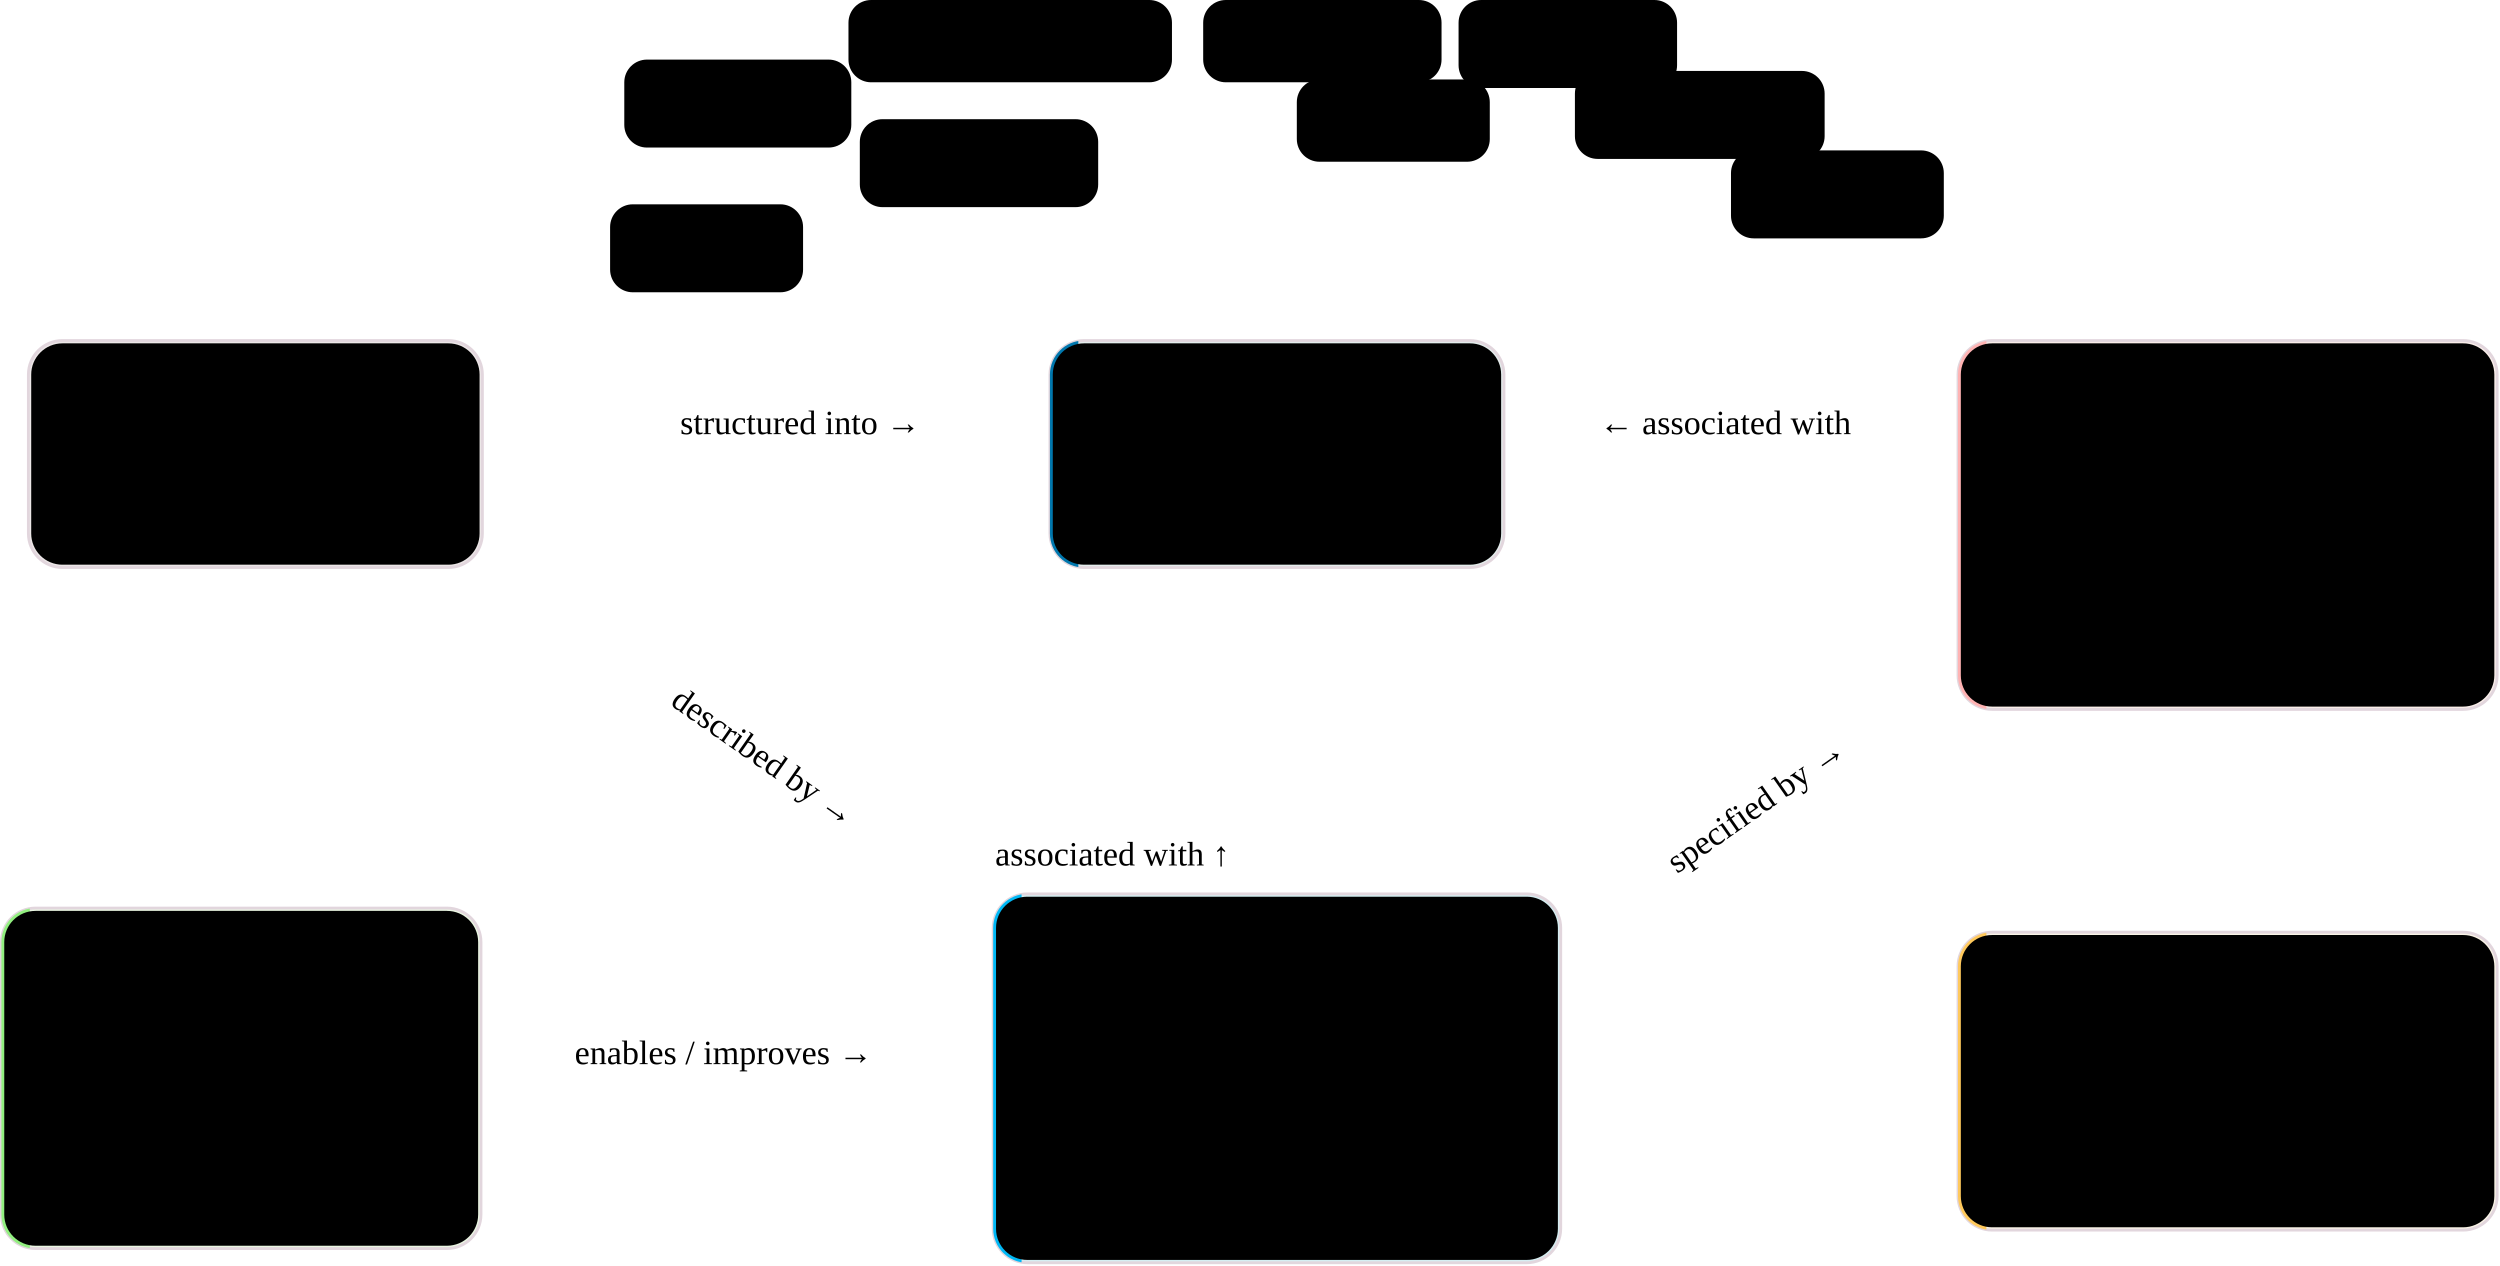
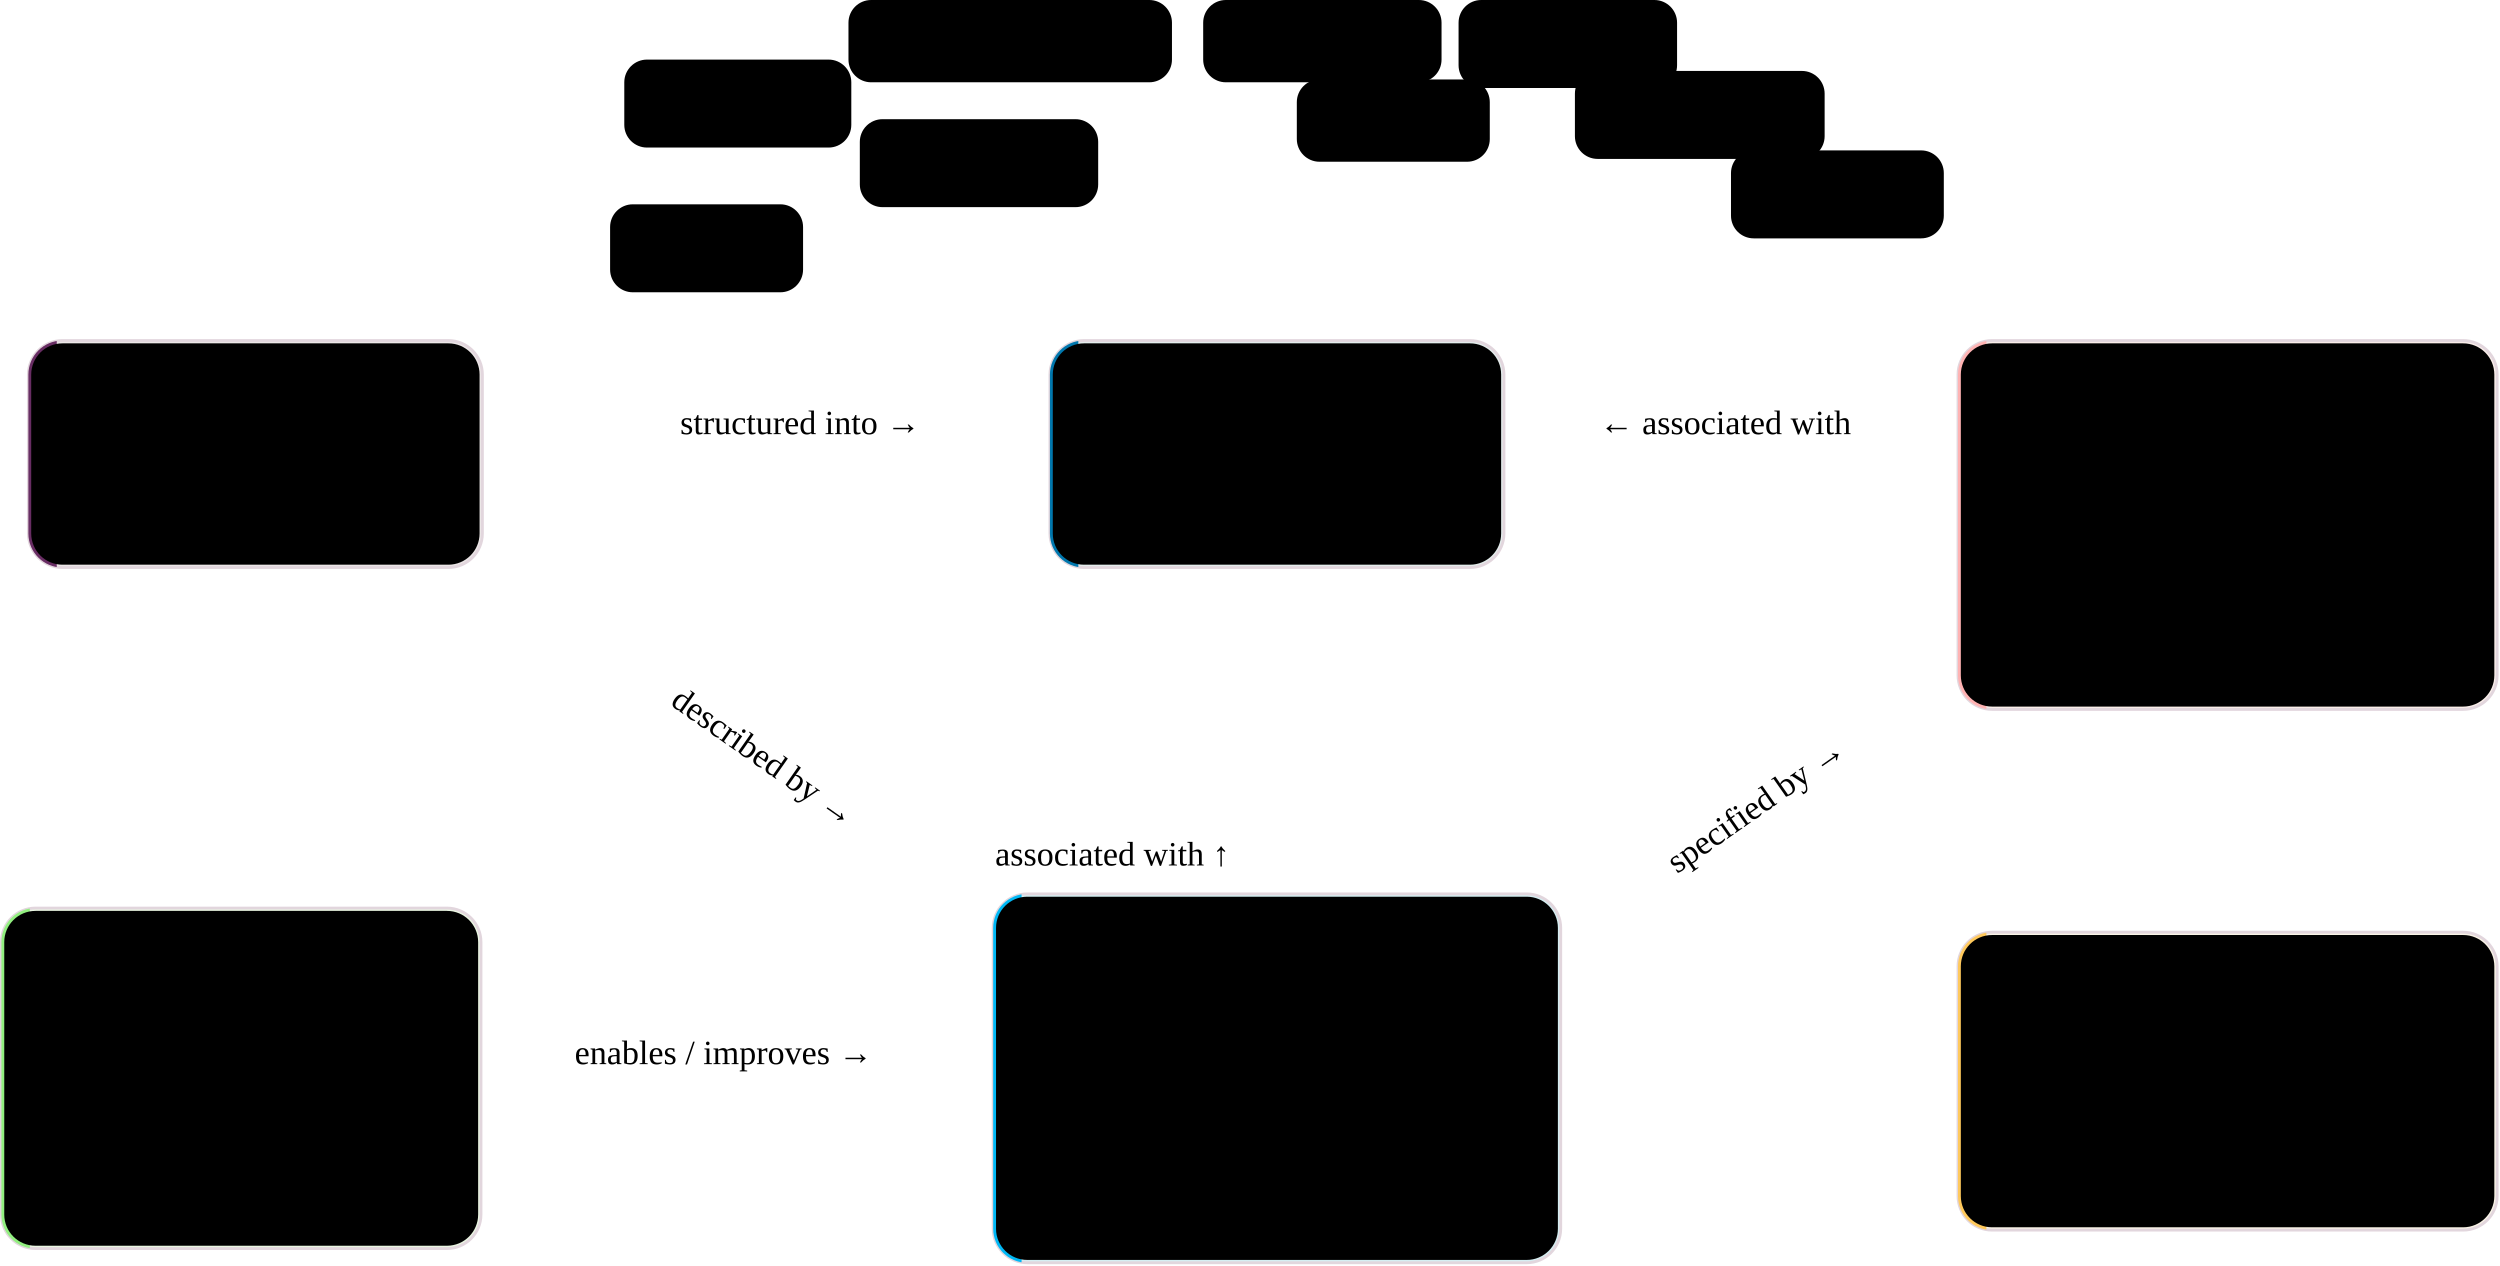
<svg class="domain-language-svg" viewBox="0 0 881 446" role="group" aria-labelledby="domain-language-svg-title domain-language-svg-description">
  <defs>
    <symbol id="domain-language-icon-tag" viewBox="0 0 448 512">
      <path d="M48 32H197.5C214.5 32 230.7 38.74 242.7 50.75L418.7 226.7C443.7 251.7 443.7 292.3 418.7 317.3L285.3 450.7C260.3 475.7 219.7 475.7 194.7 450.7L18.75 274.7C6.743 262.7 0 246.5 0 229.5V80C0 53.49 21.49 32 48 32ZM112 176C129.7 176 144 161.7 144 144C144 126.3 129.7 112 112 112C94.33 112 80 126.3 80 144C80 161.7 94.33 176 112 176Z" />
    </symbol>
    <symbol id="domain-language-icon-gem" viewBox="0 0 512 512">
      <path d="M378.7 32H133.3L256 182.7L378.7 32ZM512 192 404.6 50.7 289.6 192H512ZM107.4 50.7 0 192H222.4L107.4 50.7ZM244.3 474.9C247.3 478.2 251.6 480 256 480S264.7 478.2 267.7 474.9L510.6 224H1.4L244.3 474.9Z" />
    </symbol>
    <symbol id="domain-language-icon-puzzle" viewBox="0 0 512 512">
      <path d="M512 288C512 323.4 490.5 352 464 352C431.6 352 432.3 320 408.4 320C394.9 320 384 330.9 384 344.4V480C384 497.7 369.7 512 352 512H280.4C266.9 512 256 501.1 256 487.6C256 463.1 288 464.4 288 432C288 405.5 259.4 384 224 384S160 405.5 160 432C160 464.4 192 463.7 192 487.6C192 501.1 181.1 512 167.6 512H32C14.3 512 0 497.7 0 480V344.4C0 330.9 10.9 320 24.4 320C48.1 320 47.6 352 80 352C106.5 352 128 323.3 128 288S106.5 223.1 80 223.1C47.6 223.1 48.3 255.1 24.4 255.1C10.9 255.1 0 245.1 0 231.6V160C0 142.3 14.3 128.9 32 128.9H167.6C181.1 128.9 192 117.1 192 103.6C192 79.9 160 80.4 160 48C160 21.5 188.7 .9 224 .9S288 22.4 288 48C288 80.4 256 79.7 256 103.6C256 117.1 266.9 128 280.4 128H352C369.7 128 384 142.3 384 159.1V230.7C384 244.2 394.9 255.1 408.4 255.1C432.1 255.1 431.6 223.1 464 223.1C490.5 223.1 512 252.7 512 288Z" />
    </symbol>
    <symbol id="domain-language-icon-target" viewBox="0 0 512 512">
      <path d="M288 256C288 273.7 273.7 288 256 288S224 273.7 224 256S238.3 224 256 224S288 238.3 288 256ZM112 256C112 176.5 176.5 112 256 112S400 176.5 400 256S335.5 400 256 400S112 335.5 112 256ZM256 336C300.2 336 336 300.2 336 256S300.2 176 256 176S176 211.8 176 256S211.8 336 256 336ZM512 256C512 397.4 397.4 512 256 512S0 397.4 0 256S114.6 0 256 0S512 114.6 512 256ZM256 64C149.1 64 64 149.1 64 256S149.1 448 256 448S448 362 448 256S362 64 256 64Z" />
    </symbol>
    <symbol id="domain-language-icon-award" viewBox="0 0 384 512">
      <path d="M288 358.3C302 350.2 305.5 328.3 316.9 316.9S350.2 302 358.3 288C366.2 274.2 358.4 253.5 362.6 237.7C366.7 222.5 383.1 208.5 383.1 192S365.8 161.5 361.7 146.3C357.5 130.5 365.3 109.8 357.4 96C349.3 82 327.4 78.5 316 67.1S301.1 33.8 287.1 25.7C273.3 17.7 252.6 25.5 236.9 21.3C222.5 17.3 208.5 0 192 0S161.5 17.3 146.3 21.3C130.5 25.5 109.8 17.7 96 25.7C82 33.8 78.5 55.7 67.1 67.1S33.8 82 25.7 96C17.7 109.7 25.6 130.5 21.4 146.2C17.3 161.5 0 175.5 0 192S17.3 222.5 21.3 237.7C25.5 253.5 17.7 274.2 25.7 288C33.8 302 55.7 305.5 67.1 316.9S82 350.2 96 358.3C109.8 366.3 130.5 358.5 146.3 362.7C161.5 366.7 175.5 384 192 384S222.5 366.7 237.7 362.7C253.5 358.5 274.2 366.3 288 358.3ZM112 192C112 147.7 147.8 112 192 112S272 147.7 272 192S236.2 272 192 272S112 236.2 112 192ZM1.7 433.2C-1.5 441.4 0 450.7 5.6 457.5C11.3 464.2 20.1 467.4 28.7 465.6L73.9 456.6L95.3 498.8C99.5 507 107.6 512 116.7 512H117.7C127.2 511.6 135.4 505.9 138.9 497.1L172.5 415C118.8 410.4 70.5 386.9 34.3 351.1L1.7 433.2ZM349.6 351.1C313.5 386.9 265.2 410.4 211.4 415L245 497.1C248.6 505.9 256.7 511.6 266.2 512H267.3C276.4 512 284.5 507 288.7 498.9L310.1 456.6L355.3 465.6C363.9 467.4 372.8 464.2 378.4 457.5C384.1 450.7 385.5 441.4 382.3 433.2L349.6 351.1Z" />
    </symbol>
+     <clipPath id="domain-language-clip-quality">
+       <rect x="10" y="120" width="160" height="80" rx="12" />
+     </clipPath>
    <clipPath id="domain-language-clip-dimension">
      <rect x="370" y="120" width="160" height="80" rx="12" />
    </clipPath>
    <clipPath id="domain-language-clip-approach">
      <rect x="0.5" y="320" width="169" height="120" rx="12" />
    </clipPath>
    <clipPath id="domain-language-clip-characteristic">
      <rect x="350" y="315" width="200" height="130" rx="12" />
    </clipPath>
    <clipPath id="domain-language-clip-requirement">
      <rect x="690" y="120" width="190" height="130" rx="12" />
    </clipPath>
    <clipPath id="domain-language-clip-standard">
      <rect x="690" y="328.5" width="190" height="105" rx="12" />
    </clipPath>
  </defs>
  <g class="domain-language-svg__connectors" aria-hidden="true">
    <path d="M170 160H370" />
    <path d="M145.5 200 350 347.5" />
    <path d="M450 200V315" />
    <path d="M530 160H690" />
    <path d="M550 347.5 690 250" />
    <path d="M550 380.3 690 380.7" />
    <path d="M170 380H350" />
    <path d="M447 120 466 29" />
    <path d="M430 120 356 29" />
    <path d="M409 120 349 70" />
    <path d="M389 120 260 52" />
    <path d="M378 120 247 100" />
    <path d="M471 120 491 50" />
    <path d="M490 120 549 30" />
    <path d="M510 120 592 52" />
    <path d="M530 120 646 80" />
  </g>
  <g class="domain-language-svg__relations" aria-hidden="true">
    <text x="282" y="153" text-anchor="middle">structured into →</text>
    <text x="267" y="270" text-anchor="middle" transform="rotate(35 267 270)">described by →</text>
    <text x="255" y="375" text-anchor="middle">enables / improves →</text>
    <text x="392" y="305" text-anchor="middle">associated with ↑</text>
    <text x="608" y="153" text-anchor="middle">← associated with</text>
    <text x="621" y="287" text-anchor="middle" transform="rotate(-35 621 287)">specified by →</text>
  </g>
  <a href="{{ '/articles/what-is-quality' | prepend: site.baseurl }}" class="domain-language-link domain-language-link--box" aria-label="System- or product quality — what quality means">
    <rect class="domain-language-svg__box-surface" x="10" y="120" width="160" height="80" rx="12" fill="#ece7e7" stroke="#e2d6dd" />
+     <rect class="domain-language-svg__box-accent" x="10" y="120" width="10" height="80" fill="#682d63" clip-path="url(#domain-language-clip-quality)" />
    <text x="90" y="143" text-anchor="middle" class="domain-language-svg__system-title">
      <tspan x="90">System- or</tspan>
      <tspan x="90" dy="25">Product</tspan>
      <tspan x="90" dy="25">Quality</tspan>
    </text>
    <rect class="domain-language-link__focus" x="11" y="121" width="158" height="78" rx="11" />
  </a>
  <a href="{{ '/dimensions/' | prepend: site.baseurl }}" class="domain-language-link domain-language-link--box" aria-label="Quality dimensions — the top-level tags structuring all characteristics">
    <rect class="domain-language-svg__box-surface" x="370" y="120" width="160" height="80" rx="12" fill="#e4edec" stroke="#e2d6dd" />
    <rect class="domain-language-svg__box-accent" x="370" y="120" width="10" height="80" fill="#0077ad" clip-path="url(#domain-language-clip-dimension)" />
    <use href="#domain-language-icon-tag" x="385" y="122" width="27" height="27" fill="#003366" />
    <text x="450" y="143" text-anchor="middle" fill="#003366">
      <tspan x="450" class="domain-language-svg__box-detail">(top-level)</tspan>
      <tspan x="450" dy="27" class="domain-language-svg__box-title">Dimension</tspan>
      <tspan x="450" dy="22" class="domain-language-svg__box-detail">tag, label</tspan>
    </text>
    <rect class="domain-language-link__focus" x="371" y="121" width="158" height="78" rx="11" />
  </a>
  <a href="{{ '/tag-efficient/' | prepend: site.baseurl }}" class="domain-language-link domain-language-link--tag" aria-label="Quality dimension #efficient">
    <rect class="domain-language-link__focus" x="215" y="72" width="68" height="31" rx="8" />
    <text class="domain-language-svg__tag" x="249" y="95" text-anchor="middle">#efficient</text>
  </a>
  <a href="{{ '/tag-flexible/' | prepend: site.baseurl }}" class="domain-language-link domain-language-link--tag" aria-label="Quality dimension #flexible">
    <rect class="domain-language-link__focus" x="220" y="21" width="80" height="31" rx="8" />
    <text class="domain-language-svg__tag" x="260" y="45" text-anchor="middle">#flexible</text>
  </a>
  <a href="{{ '/tag-maintainable/' | prepend: site.baseurl }}" class="domain-language-link domain-language-link--tag" aria-label="Quality dimension #maintainable">
    <rect class="domain-language-link__focus" x="299" y="0" width="114" height="29" rx="8" />
    <text class="domain-language-svg__tag" x="356" y="23" text-anchor="middle">#maintainable</text>
  </a>
  <a href="{{ '/tag-operable/' | prepend: site.baseurl }}" class="domain-language-link domain-language-link--tag" aria-label="Quality dimension #operable">
    <rect class="domain-language-link__focus" x="303" y="42" width="84" height="31" rx="8" />
    <text class="domain-language-svg__tag" x="345" y="65" text-anchor="middle">#operable</text>
  </a>
  <a href="{{ '/tag-reliable/' | prepend: site.baseurl }}" class="domain-language-link domain-language-link--tag" aria-label="Quality dimension #reliable">
    <rect class="domain-language-link__focus" x="424" y="0" width="84" height="29" rx="8" />
    <text class="domain-language-svg__tag" x="466" y="23" text-anchor="middle">#reliable</text>
  </a>
  <a href="{{ '/tag-safe/' | prepend: site.baseurl }}" class="domain-language-link domain-language-link--tag" aria-label="Quality dimension #safe">
    <rect class="domain-language-link__focus" x="457" y="28" width="68" height="29" rx="8" />
    <text class="domain-language-svg__tag" x="491" y="50" text-anchor="middle">#safe</text>
  </a>
  <a href="{{ '/tag-secure/' | prepend: site.baseurl }}" class="domain-language-link domain-language-link--tag" aria-label="Quality dimension #secure">
    <rect class="domain-language-link__focus" x="514" y="0" width="77" height="31" rx="8" />
    <text class="domain-language-svg__tag" x="552.5" y="23" text-anchor="middle">#secure</text>
  </a>
  <a href="{{ '/tag-suitable/' | prepend: site.baseurl }}" class="domain-language-link domain-language-link--tag" aria-label="Quality dimension #suitable">
    <rect class="domain-language-link__focus" x="555" y="25" width="88" height="31" rx="8" />
    <text class="domain-language-svg__tag" x="599" y="48" text-anchor="middle">#suitable</text>
  </a>
  <a href="{{ '/tag-usable/' | prepend: site.baseurl }}" class="domain-language-link domain-language-link--tag" aria-label="Quality dimension #usable">
    <rect class="domain-language-link__focus" x="610" y="53" width="75" height="31" rx="8" />
    <text class="domain-language-svg__tag" x="647.5" y="76" text-anchor="middle">#usable</text>
  </a>
  <a href="{{ '/approaches/' | prepend: site.baseurl }}" class="domain-language-link domain-language-link--box" aria-label="Approaches — patterns, practices, tactics and strategies">
    <rect class="domain-language-svg__box-surface" x="0.5" y="320" width="169" height="120" rx="12" fill="#eaf6e2" stroke="#e2d6dd" />
    <rect class="domain-language-svg__box-accent" x="0.5" y="320" width="10" height="120" fill="#92ef80" clip-path="url(#domain-language-clip-approach)" />
    <use href="#domain-language-icon-puzzle" x="16" y="322" width="30" height="30" fill="#1b5e20" />
    <text x="85" y="371" text-anchor="middle" fill="#1b5e20">
      <tspan x="85" class="domain-language-svg__box-title">Approach</tspan>
      <tspan x="85" dy="22" class="domain-language-svg__box-detail">pattern, practice,</tspan>
      <tspan x="85" dy="20" class="domain-language-svg__box-detail">tactic, strategy</tspan>
    </text>
    <rect class="domain-language-link__focus" x="1.5" y="321" width="167" height="118" rx="11" />
  </a>
  <a href="{{ '/qualities/' | prepend: site.baseurl }}" class="domain-language-link domain-language-link--box" aria-label="Quality characteristics — the full list of specific quality terms">
    <rect class="domain-language-svg__box-surface" x="350" y="315" width="200" height="130" rx="12" fill="#d5eef2" stroke="#e2d6dd" />
    <rect class="domain-language-svg__box-accent" x="350" y="315" width="10" height="130" fill="#00b8f5" clip-path="url(#domain-language-clip-characteristic)" />
    <use href="#domain-language-icon-gem" x="366" y="324" width="30" height="30" fill="#003366" />
    <text x="450" y="340" text-anchor="middle" fill="#113040">
      <tspan x="450" class="domain-language-svg__box-detail">(specific)</tspan>
      <tspan x="450" dy="34" class="domain-language-svg__quality-title">Quality</tspan>
      <tspan x="450" dy="34" class="domain-language-svg__quality-title">Characteristic</tspan>
      <tspan x="450" dy="21" class="domain-language-svg__box-detail">attribute</tspan>
    </text>
    <rect class="domain-language-link__focus" x="351" y="316" width="198" height="128" rx="11" />
  </a>
  <a href="{{ '/requirements/' | prepend: site.baseurl }}" class="domain-language-link domain-language-link--box" aria-label="Example requirements with metrics and acceptance criteria">
    <rect class="domain-language-svg__box-surface" x="690" y="120" width="190" height="130" rx="12" fill="#f9ede9" stroke="#e2d6dd" />
    <rect class="domain-language-svg__box-accent" x="690" y="120" width="10" height="130" fill="#ffb3b3" clip-path="url(#domain-language-clip-requirement)" />
    <use href="#domain-language-icon-target" x="707" y="124" width="23" height="23" fill="#8b0000" />
    <text x="785" y="161" text-anchor="middle" fill="#8b0000">
      <tspan x="785" class="domain-language-svg__requirement-title">Example</tspan>
      <tspan x="785" dy="31" class="domain-language-svg__requirement-title">Requirement</tspan>
      <tspan x="785" dy="21" class="domain-language-svg__box-detail">with metric /</tspan>
      <tspan x="785" dy="20" class="domain-language-svg__box-detail">acceptance criterion</tspan>
    </text>
    <rect class="domain-language-link__focus" x="691" y="121" width="188" height="128" rx="11" />
  </a>
  <a href="{{ '/standards/' | prepend: site.baseurl }}" class="domain-language-link domain-language-link--box" aria-label="Quality-related standards">
    <rect class="domain-language-svg__box-surface" x="690" y="328.5" width="190" height="105" rx="12" fill="#f9f3e6" stroke="#e2d6dd" />
    <rect class="domain-language-svg__box-accent" x="690" y="328.5" width="10" height="105" fill="#ffc95c" clip-path="url(#domain-language-clip-standard)" />
    <use href="#domain-language-icon-award" x="705" y="331.5" width="29" height="29" fill="#2c3e50" />
    <text x="785" y="374" text-anchor="middle" fill="#113040">
      <tspan x="785" class="domain-language-svg__box-title">Standard</tspan>
      <tspan x="785" dy="22" class="domain-language-svg__box-detail">e.g. ISO-25010 or</tspan>
      <tspan x="785" dy="20" class="domain-language-svg__box-detail">ISO-27001</tspan>
    </text>
    <rect class="domain-language-link__focus" x="691" y="329.5" width="188" height="103" rx="11" />
  </a>
</svg>
